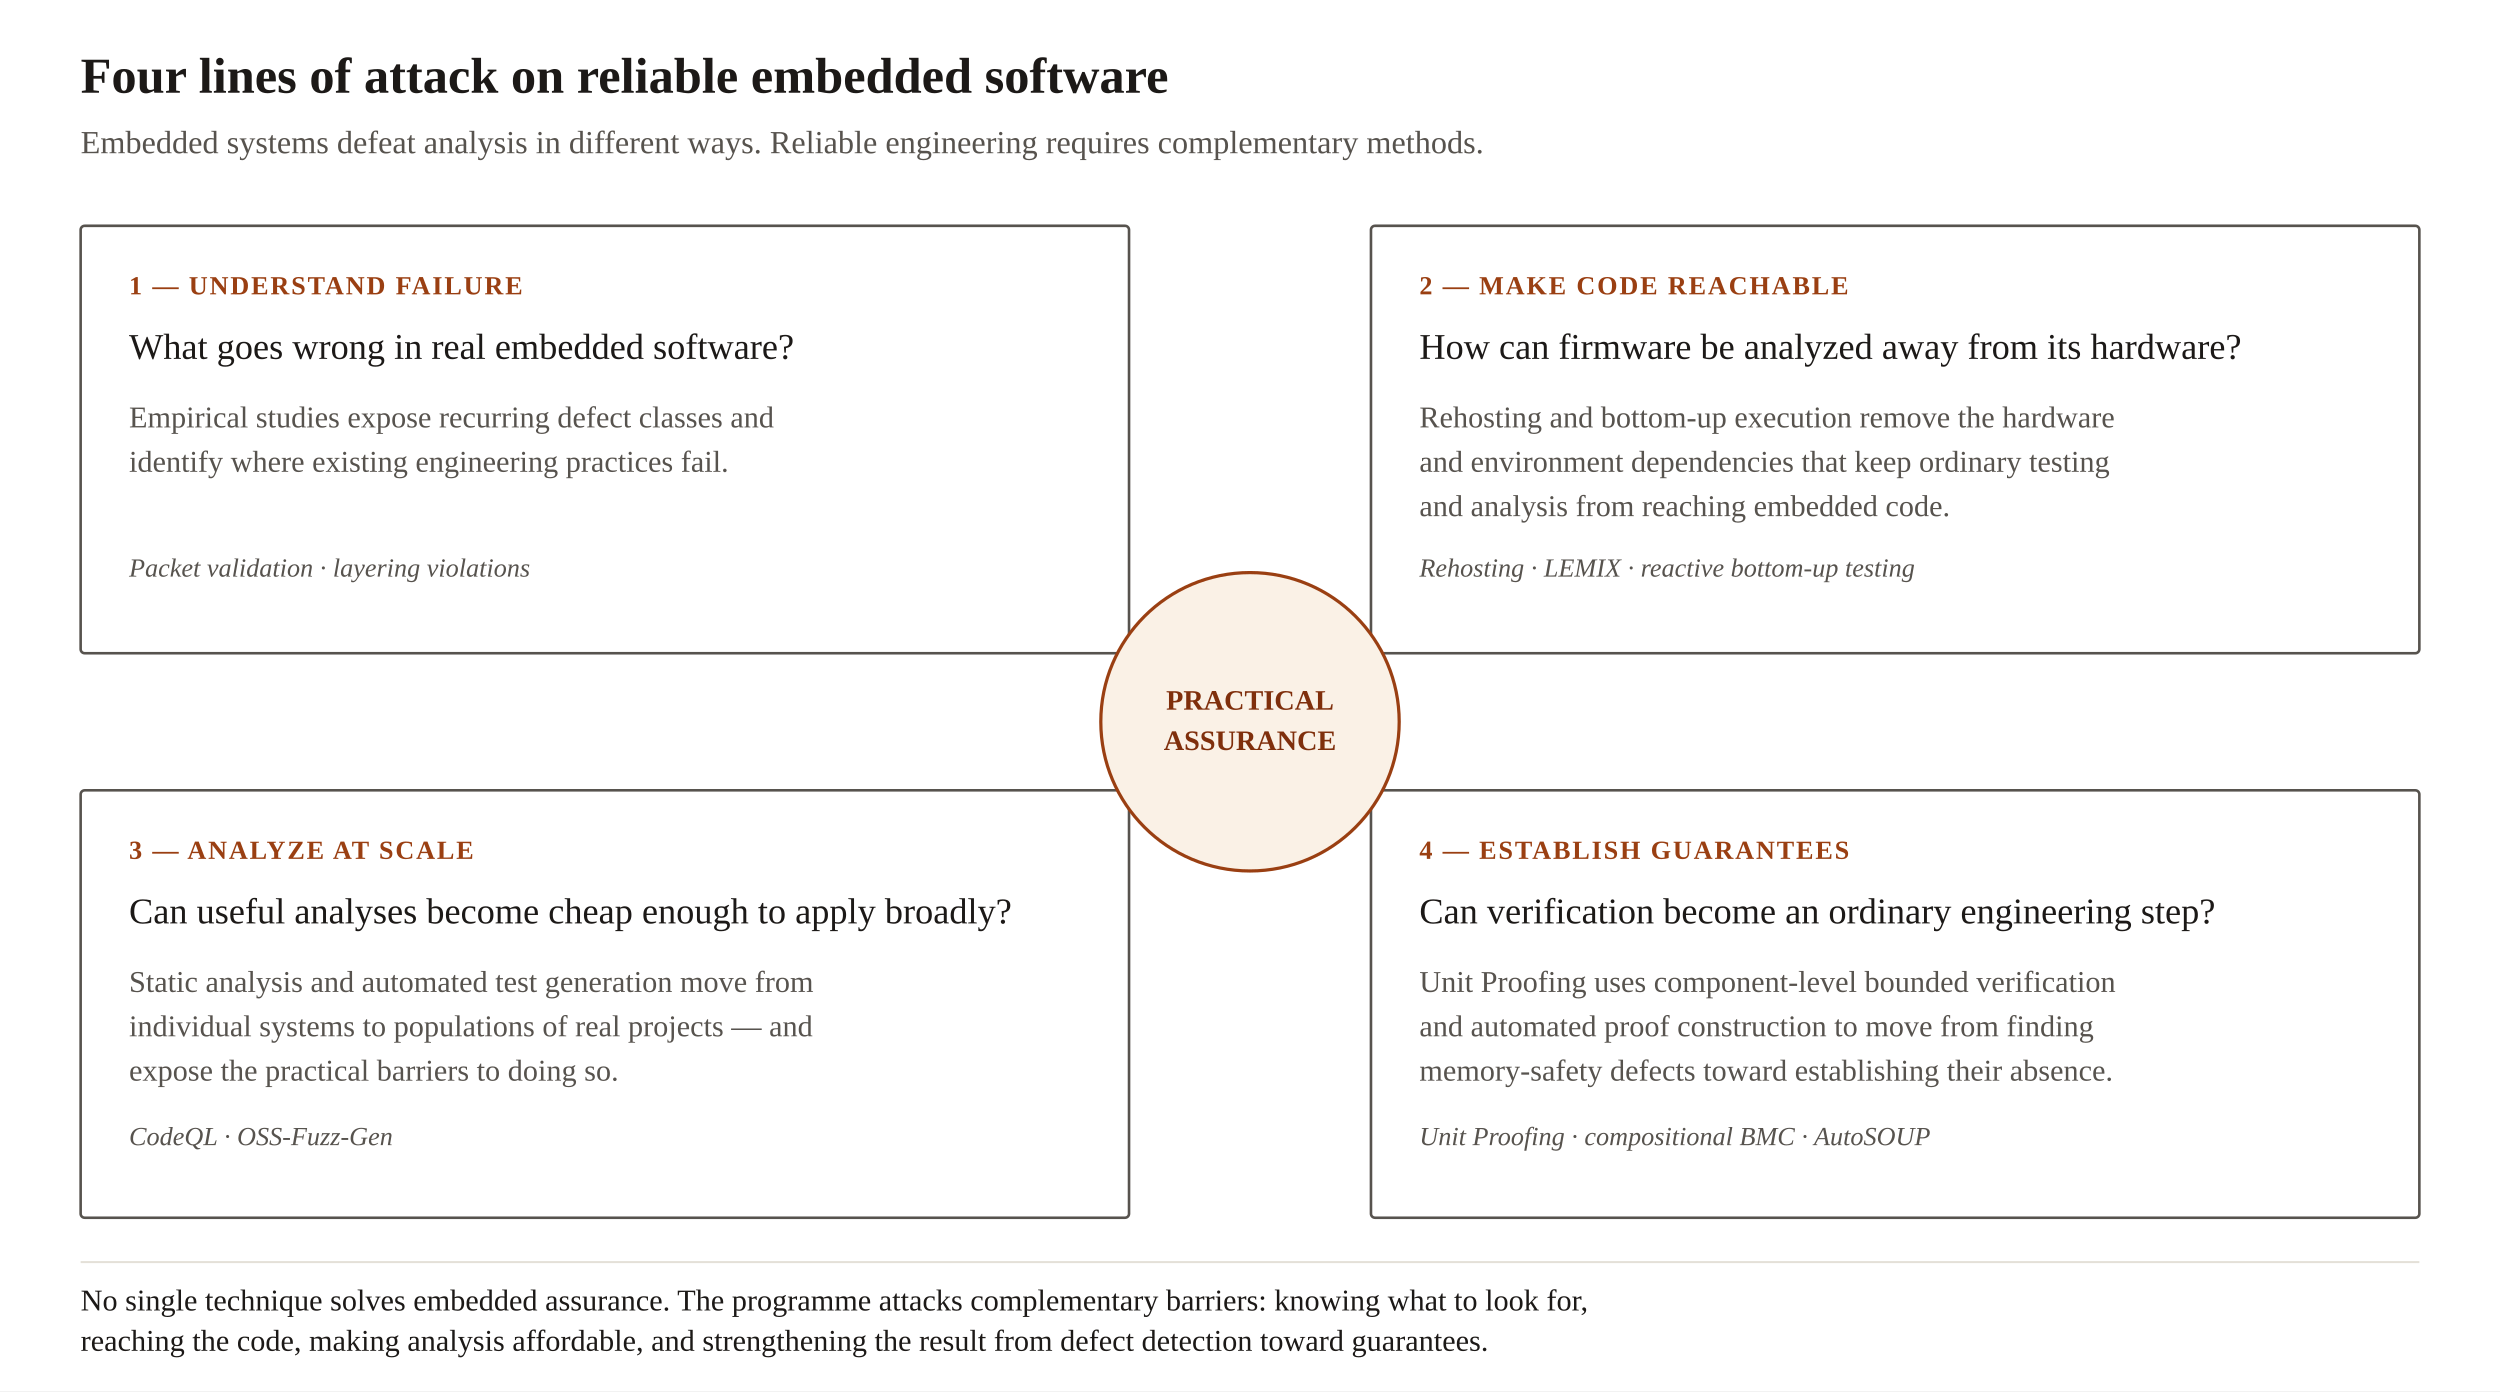
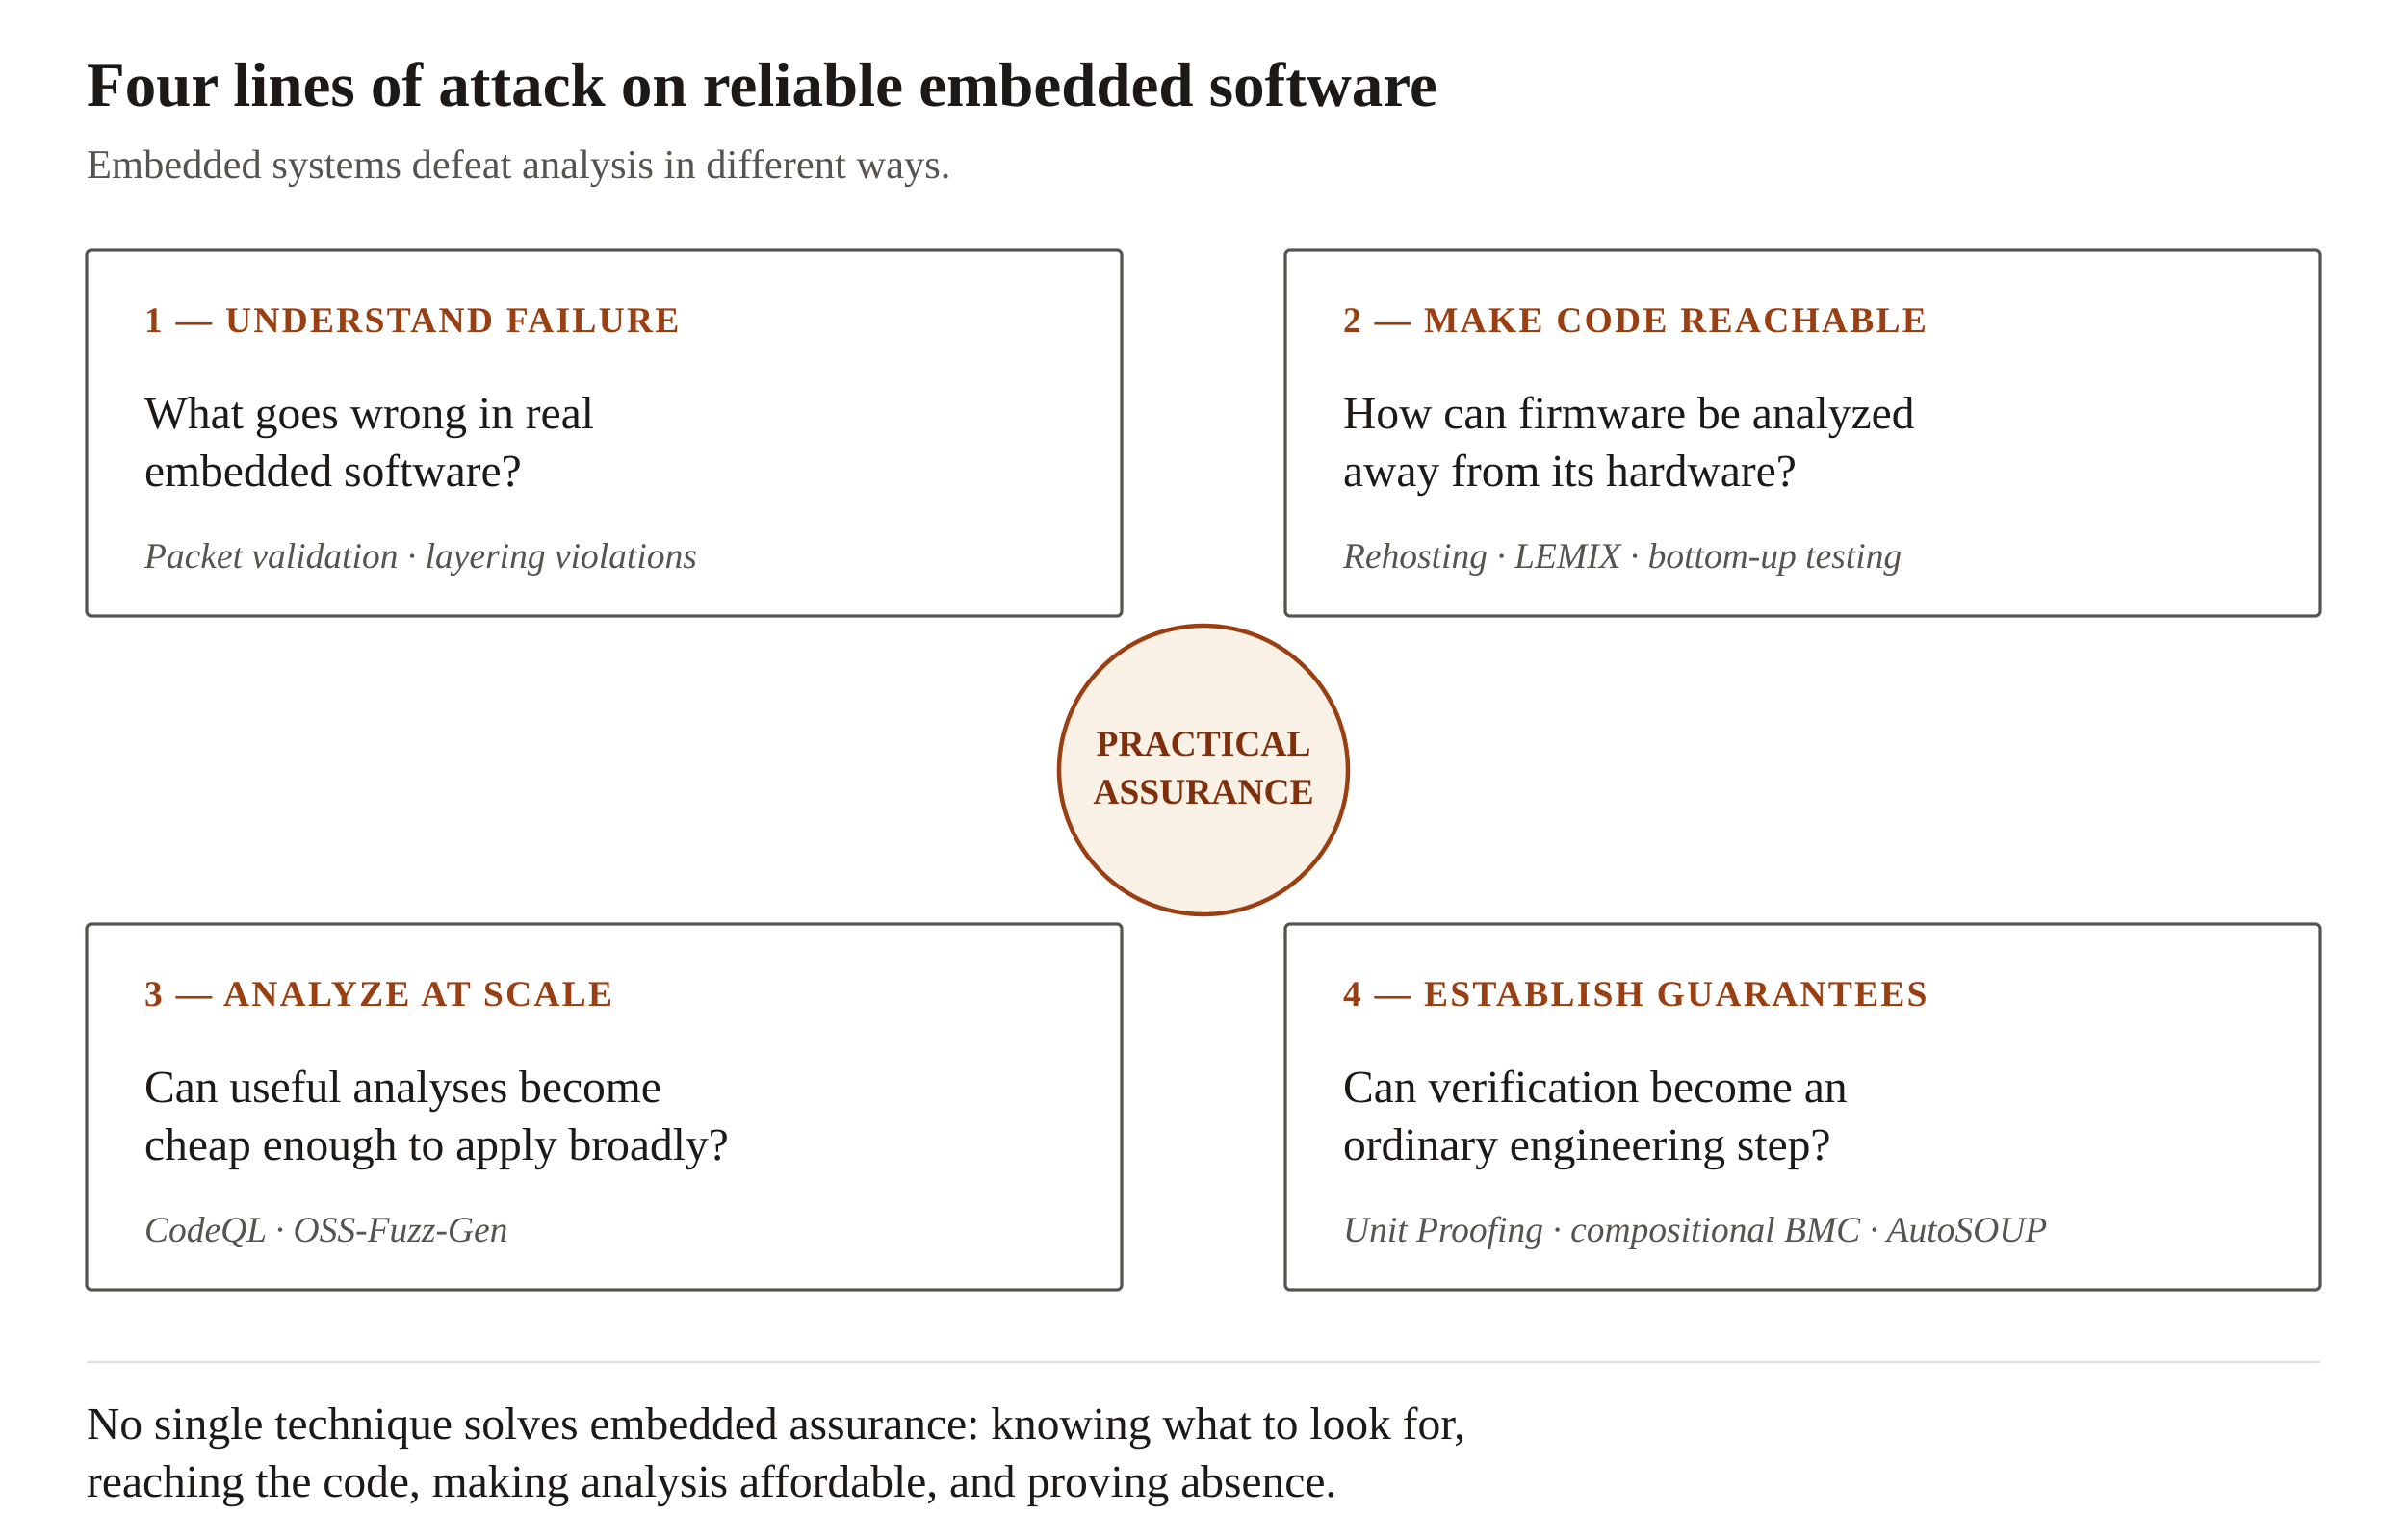
- <svg xmlns="http://www.w3.org/2000/svg" viewBox="0 0 1240 690" role="img" aria-labelledby="emTitle emDesc" font-family="Source Sans 3, -apple-system, BlinkMacSystemFont, Segoe UI, sans-serif">
-   <rect x="0" y="0" width="1240" height="690" fill="#ffffff" />
-   <text x="40" y="46" font-size="25" font-weight="600" fill="#1c1917" font-family="Source Serif 4, Charter, Georgia, serif">Four lines of attack on reliable embedded software</text>
-   <text x="40" y="76" font-size="16" fill="#57534e">Embedded systems defeat analysis in different ways. Reliable engineering requires complementary methods.</text>
-   <rect x="40" y="112" width="520" height="212" rx="2" fill="#ffffff" stroke="#57534e" stroke-width="1.3" />
-   <rect x="680" y="112" width="520" height="212" rx="2" fill="#ffffff" stroke="#57534e" stroke-width="1.3" />
-   <rect x="40" y="392" width="520" height="212" rx="2" fill="#ffffff" stroke="#57534e" stroke-width="1.3" />
-   <rect x="680" y="392" width="520" height="212" rx="2" fill="#ffffff" stroke="#57534e" stroke-width="1.3" />
-   <circle cx="620" cy="358" r="74" fill="#faf1e6" stroke="#9a3f12" stroke-width="1.6" />
-   <text x="64" y="146" font-size="13" font-weight="600" fill="#9a3f12" letter-spacing="0.07em">1 — UNDERSTAND FAILURE</text>
-   <text x="64" y="178" font-size="18" fill="#1c1917">What goes wrong in real embedded software?</text>
-   <text x="64" y="212" font-size="15" fill="#57534e">Empirical studies expose recurring defect classes and</text>
-   <text x="64" y="234" font-size="15" fill="#57534e">identify where existing engineering practices fail.</text>
-   <text x="64" y="286" font-size="13" font-style="italic" fill="#57534e">Packet validation · layering violations</text>
-   <text x="704" y="146" font-size="13" font-weight="600" fill="#9a3f12" letter-spacing="0.07em">2 — MAKE CODE REACHABLE</text>
-   <text x="704" y="178" font-size="18" fill="#1c1917">How can firmware be analyzed away from its hardware?</text>
-   <text x="704" y="212" font-size="15" fill="#57534e">Rehosting and bottom-up execution remove the hardware</text>
-   <text x="704" y="234" font-size="15" fill="#57534e">and environment dependencies that keep ordinary testing</text>
-   <text x="704" y="256" font-size="15" fill="#57534e">and analysis from reaching embedded code.</text>
-   <text x="704" y="286" font-size="13" font-style="italic" fill="#57534e">Rehosting · LEMIX · reactive bottom-up testing</text>
-   <text x="64" y="426" font-size="13" font-weight="600" fill="#9a3f12" letter-spacing="0.07em">3 — ANALYZE AT SCALE</text>
-   <text x="64" y="458" font-size="18" fill="#1c1917">Can useful analyses become cheap enough to apply broadly?</text>
-   <text x="64" y="492" font-size="15" fill="#57534e">Static analysis and automated test generation move from</text>
-   <text x="64" y="514" font-size="15" fill="#57534e">individual systems to populations of real projects — and</text>
-   <text x="64" y="536" font-size="15" fill="#57534e">expose the practical barriers to doing so.</text>
-   <text x="64" y="568" font-size="13" font-style="italic" fill="#57534e">CodeQL · OSS-Fuzz-Gen</text>
-   <text x="704" y="426" font-size="13" font-weight="600" fill="#9a3f12" letter-spacing="0.07em">4 — ESTABLISH GUARANTEES</text>
-   <text x="704" y="458" font-size="18" fill="#1c1917">Can verification become an ordinary engineering step?</text>
-   <text x="704" y="492" font-size="15" fill="#57534e">Unit Proofing uses component-level bounded verification</text>
-   <text x="704" y="514" font-size="15" fill="#57534e">and automated proof construction to move from finding</text>
-   <text x="704" y="536" font-size="15" fill="#57534e">memory-safety defects toward establishing their absence.</text>
-   <text x="704" y="568" font-size="13" font-style="italic" fill="#57534e">Unit Proofing · compositional BMC · AutoSOUP</text>
-   <text x="620" y="352" font-size="14" font-weight="600" fill="#7f2f0c" text-anchor="middle">PRACTICAL</text>
-   <text x="620" y="372" font-size="14" font-weight="600" fill="#7f2f0c" text-anchor="middle">ASSURANCE</text>
-   <line x1="40" y1="626" x2="1200" y2="626" stroke="#e4e0d8" stroke-width="1" />
-   <text x="40" y="650" font-size="15" fill="#1c1917">No single technique solves embedded assurance. The programme attacks complementary barriers: knowing what to look for,</text>
-   <text x="40" y="670" font-size="15" fill="#1c1917">reaching the code, making analysis affordable, and strengthening the result from defect detection toward guarantees.</text>
+ <svg xmlns="http://www.w3.org/2000/svg" viewBox="0 0 1000 640" width="1000" height="640" role="img" aria-labelledby="emTitle emDesc" font-family="Source Sans 3, -apple-system, BlinkMacSystemFont, Segoe UI, sans-serif">
+   <rect x="0" y="0" width="1000" height="640" fill="#ffffff" />
+   <text x="36" y="44" font-size="26" font-weight="600" fill="#1c1917" font-family="Source Serif 4, Charter, Georgia, serif">Four lines of attack on reliable embedded software</text>
+   <text x="36" y="74" font-size="17" fill="#57534e">Embedded systems defeat analysis in different ways.</text>
+   <rect x="36" y="104" width="430" height="152" rx="2" fill="#ffffff" stroke="#57534e" stroke-width="1.3" />
+   <rect x="534" y="104" width="430" height="152" rx="2" fill="#ffffff" stroke="#57534e" stroke-width="1.3" />
+   <rect x="36" y="384" width="430" height="152" rx="2" fill="#ffffff" stroke="#57534e" stroke-width="1.3" />
+   <rect x="534" y="384" width="430" height="152" rx="2" fill="#ffffff" stroke="#57534e" stroke-width="1.3" />
+   <circle cx="500" cy="320" r="60" fill="#faf1e6" stroke="#9a3f12" stroke-width="1.8" />
+   <text x="500" y="314" font-size="15" font-weight="600" fill="#7f2f0c" text-anchor="middle">PRACTICAL</text>
+   <text x="500" y="334" font-size="15" font-weight="600" fill="#7f2f0c" text-anchor="middle">ASSURANCE</text>
+   <text x="60" y="138" font-size="15" font-weight="600" fill="#9a3f12" letter-spacing="0.06em">1 — UNDERSTAND FAILURE</text>
+   <text x="60" y="178" font-size="19" fill="#1c1917">What goes wrong in real</text>
+   <text x="60" y="202" font-size="19" fill="#1c1917">embedded software?</text>
+   <text x="60" y="236" font-size="15" font-style="italic" fill="#57534e">Packet validation · layering violations</text>
+   <text x="558" y="138" font-size="15" font-weight="600" fill="#9a3f12" letter-spacing="0.06em">2 — MAKE CODE REACHABLE</text>
+   <text x="558" y="178" font-size="19" fill="#1c1917">How can firmware be analyzed</text>
+   <text x="558" y="202" font-size="19" fill="#1c1917">away from its hardware?</text>
+   <text x="558" y="236" font-size="15" font-style="italic" fill="#57534e">Rehosting · LEMIX · bottom-up testing</text>
+   <text x="60" y="418" font-size="15" font-weight="600" fill="#9a3f12" letter-spacing="0.06em">3 — ANALYZE AT SCALE</text>
+   <text x="60" y="458" font-size="19" fill="#1c1917">Can useful analyses become</text>
+   <text x="60" y="482" font-size="19" fill="#1c1917">cheap enough to apply broadly?</text>
+   <text x="60" y="516" font-size="15" font-style="italic" fill="#57534e">CodeQL · OSS-Fuzz-Gen</text>
+   <text x="558" y="418" font-size="15" font-weight="600" fill="#9a3f12" letter-spacing="0.06em">4 — ESTABLISH GUARANTEES</text>
+   <text x="558" y="458" font-size="19" fill="#1c1917">Can verification become an</text>
+   <text x="558" y="482" font-size="19" fill="#1c1917">ordinary engineering step?</text>
+   <text x="558" y="516" font-size="15" font-style="italic" fill="#57534e">Unit Proofing · compositional BMC · AutoSOUP</text>
+   <line x1="36" y1="566" x2="964" y2="566" stroke="#e4e0d8" stroke-width="1" />
+   <text x="36" y="598" font-size="19" fill="#1c1917">No single technique solves embedded assurance: knowing what to look for,</text>
+   <text x="36" y="622" font-size="19" fill="#1c1917">reaching the code, making analysis affordable, and proving absence.</text>
</svg>
